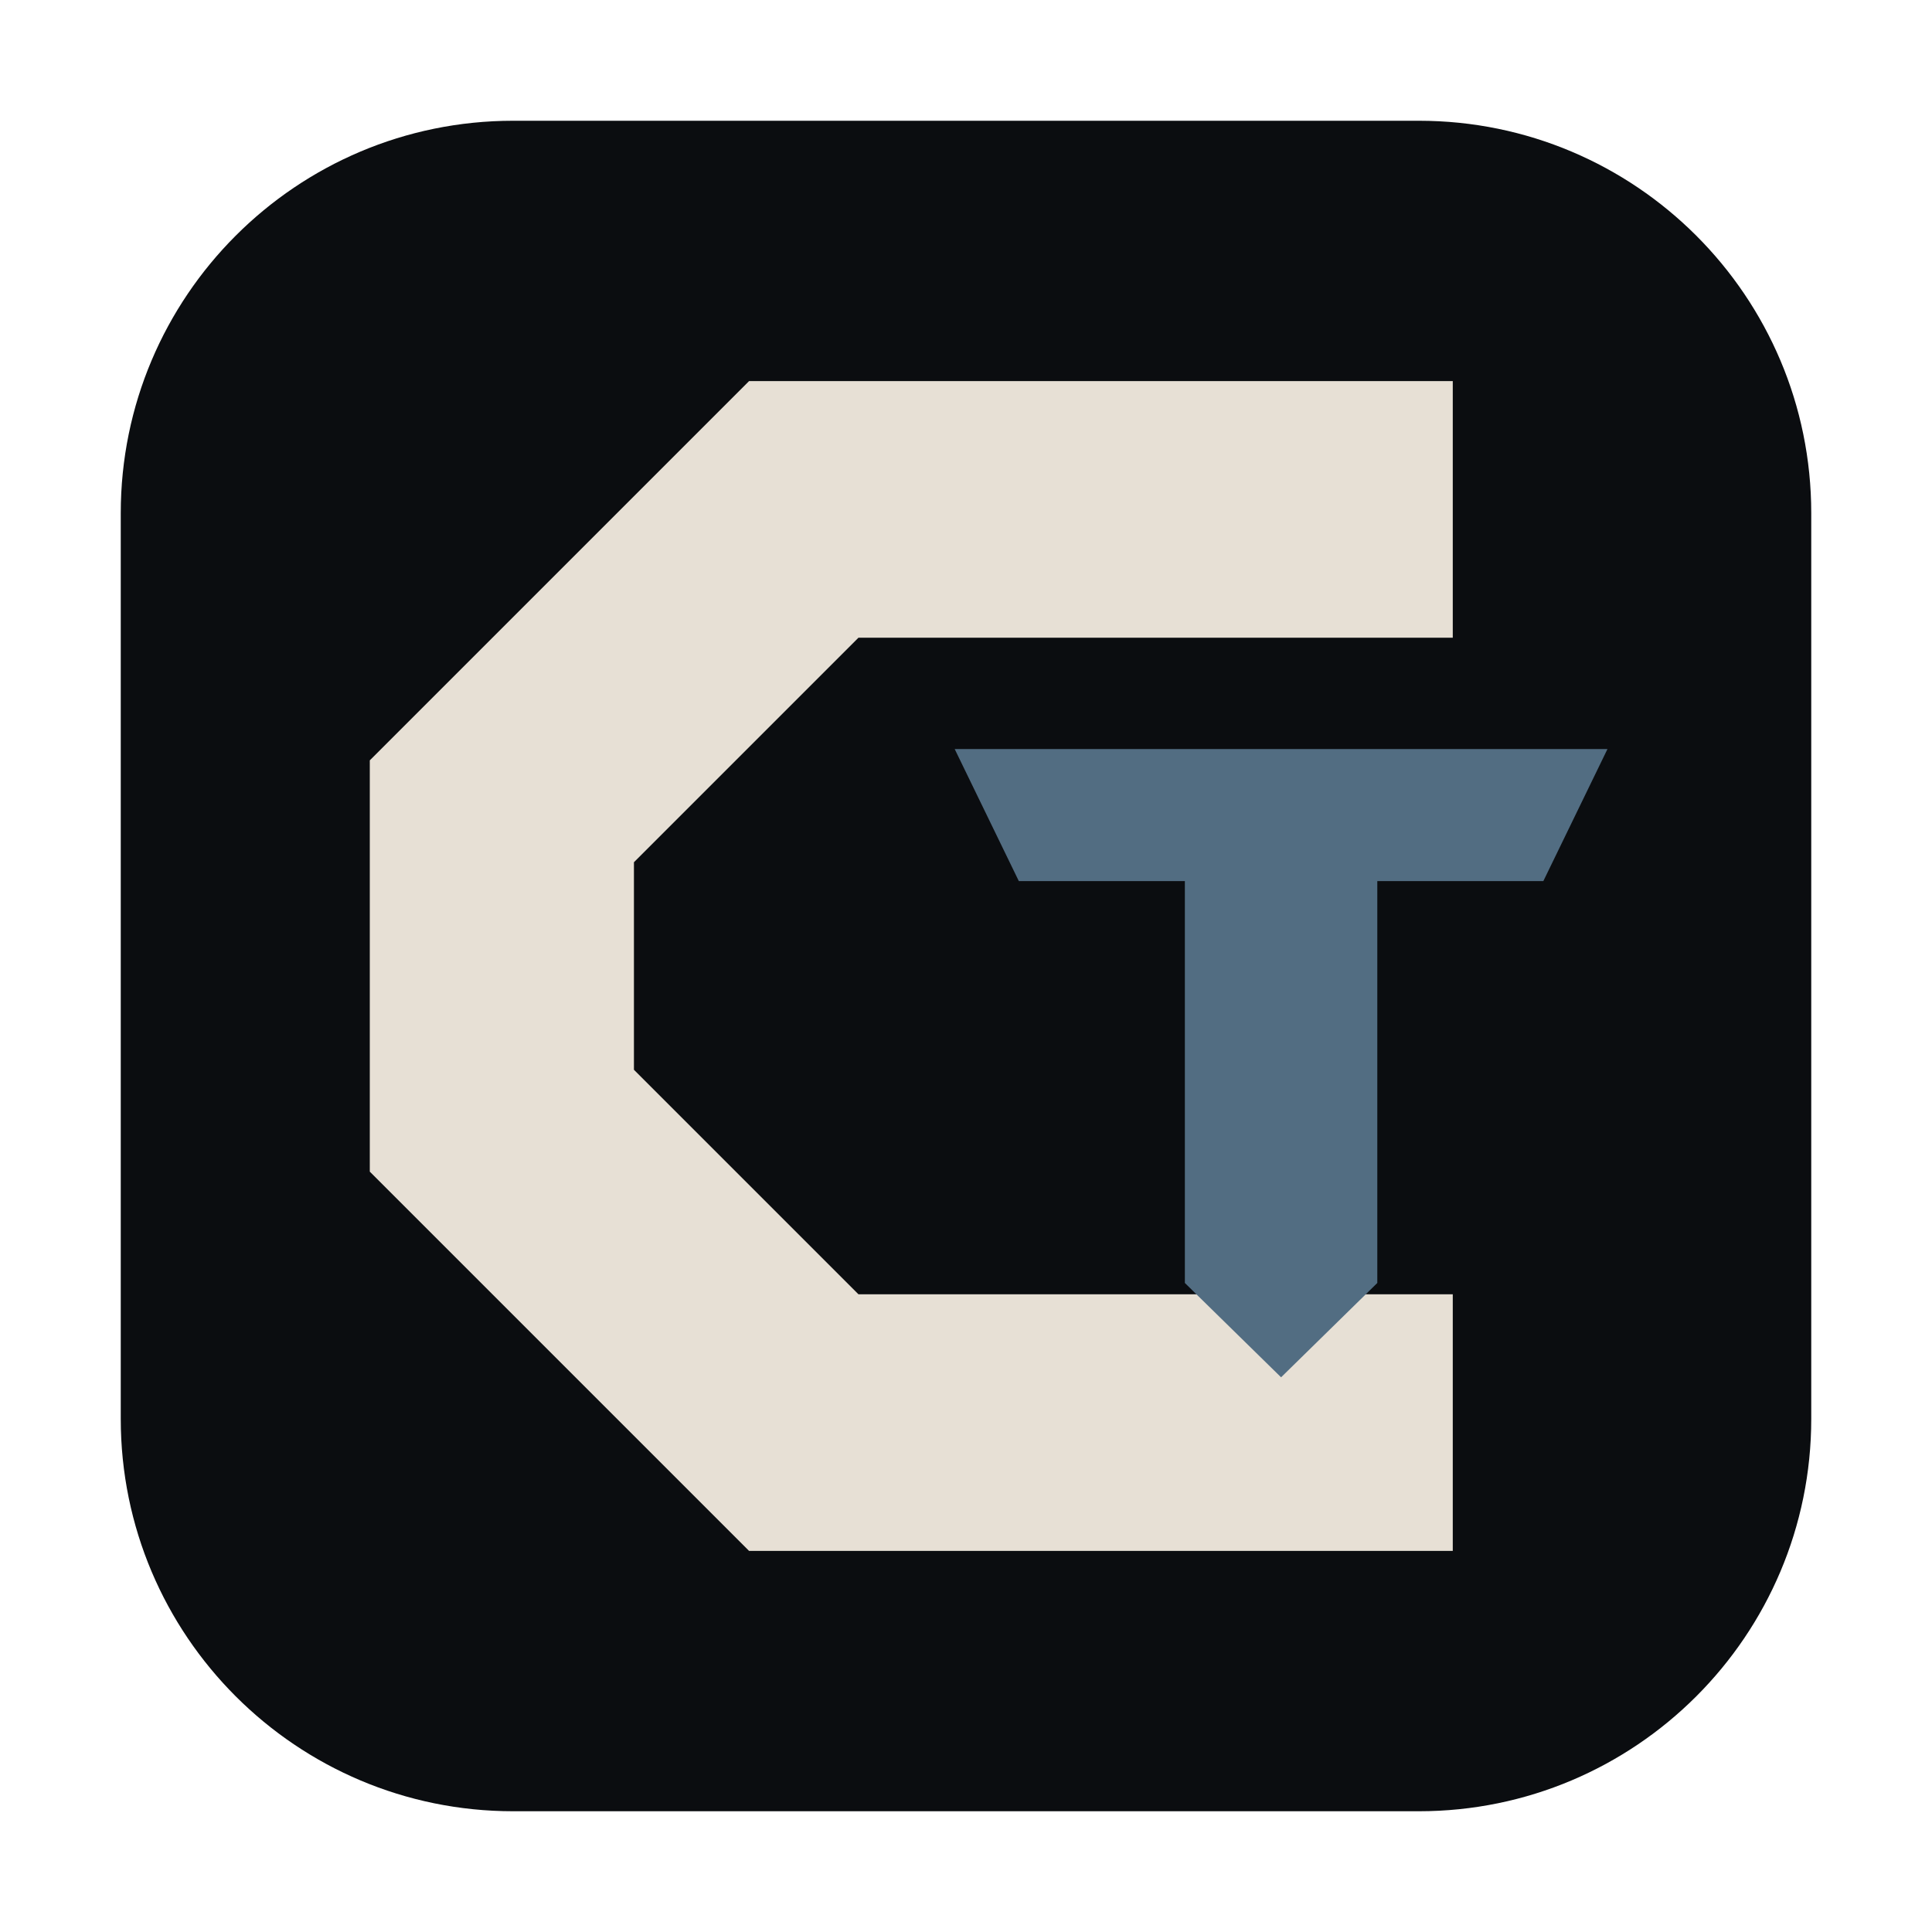
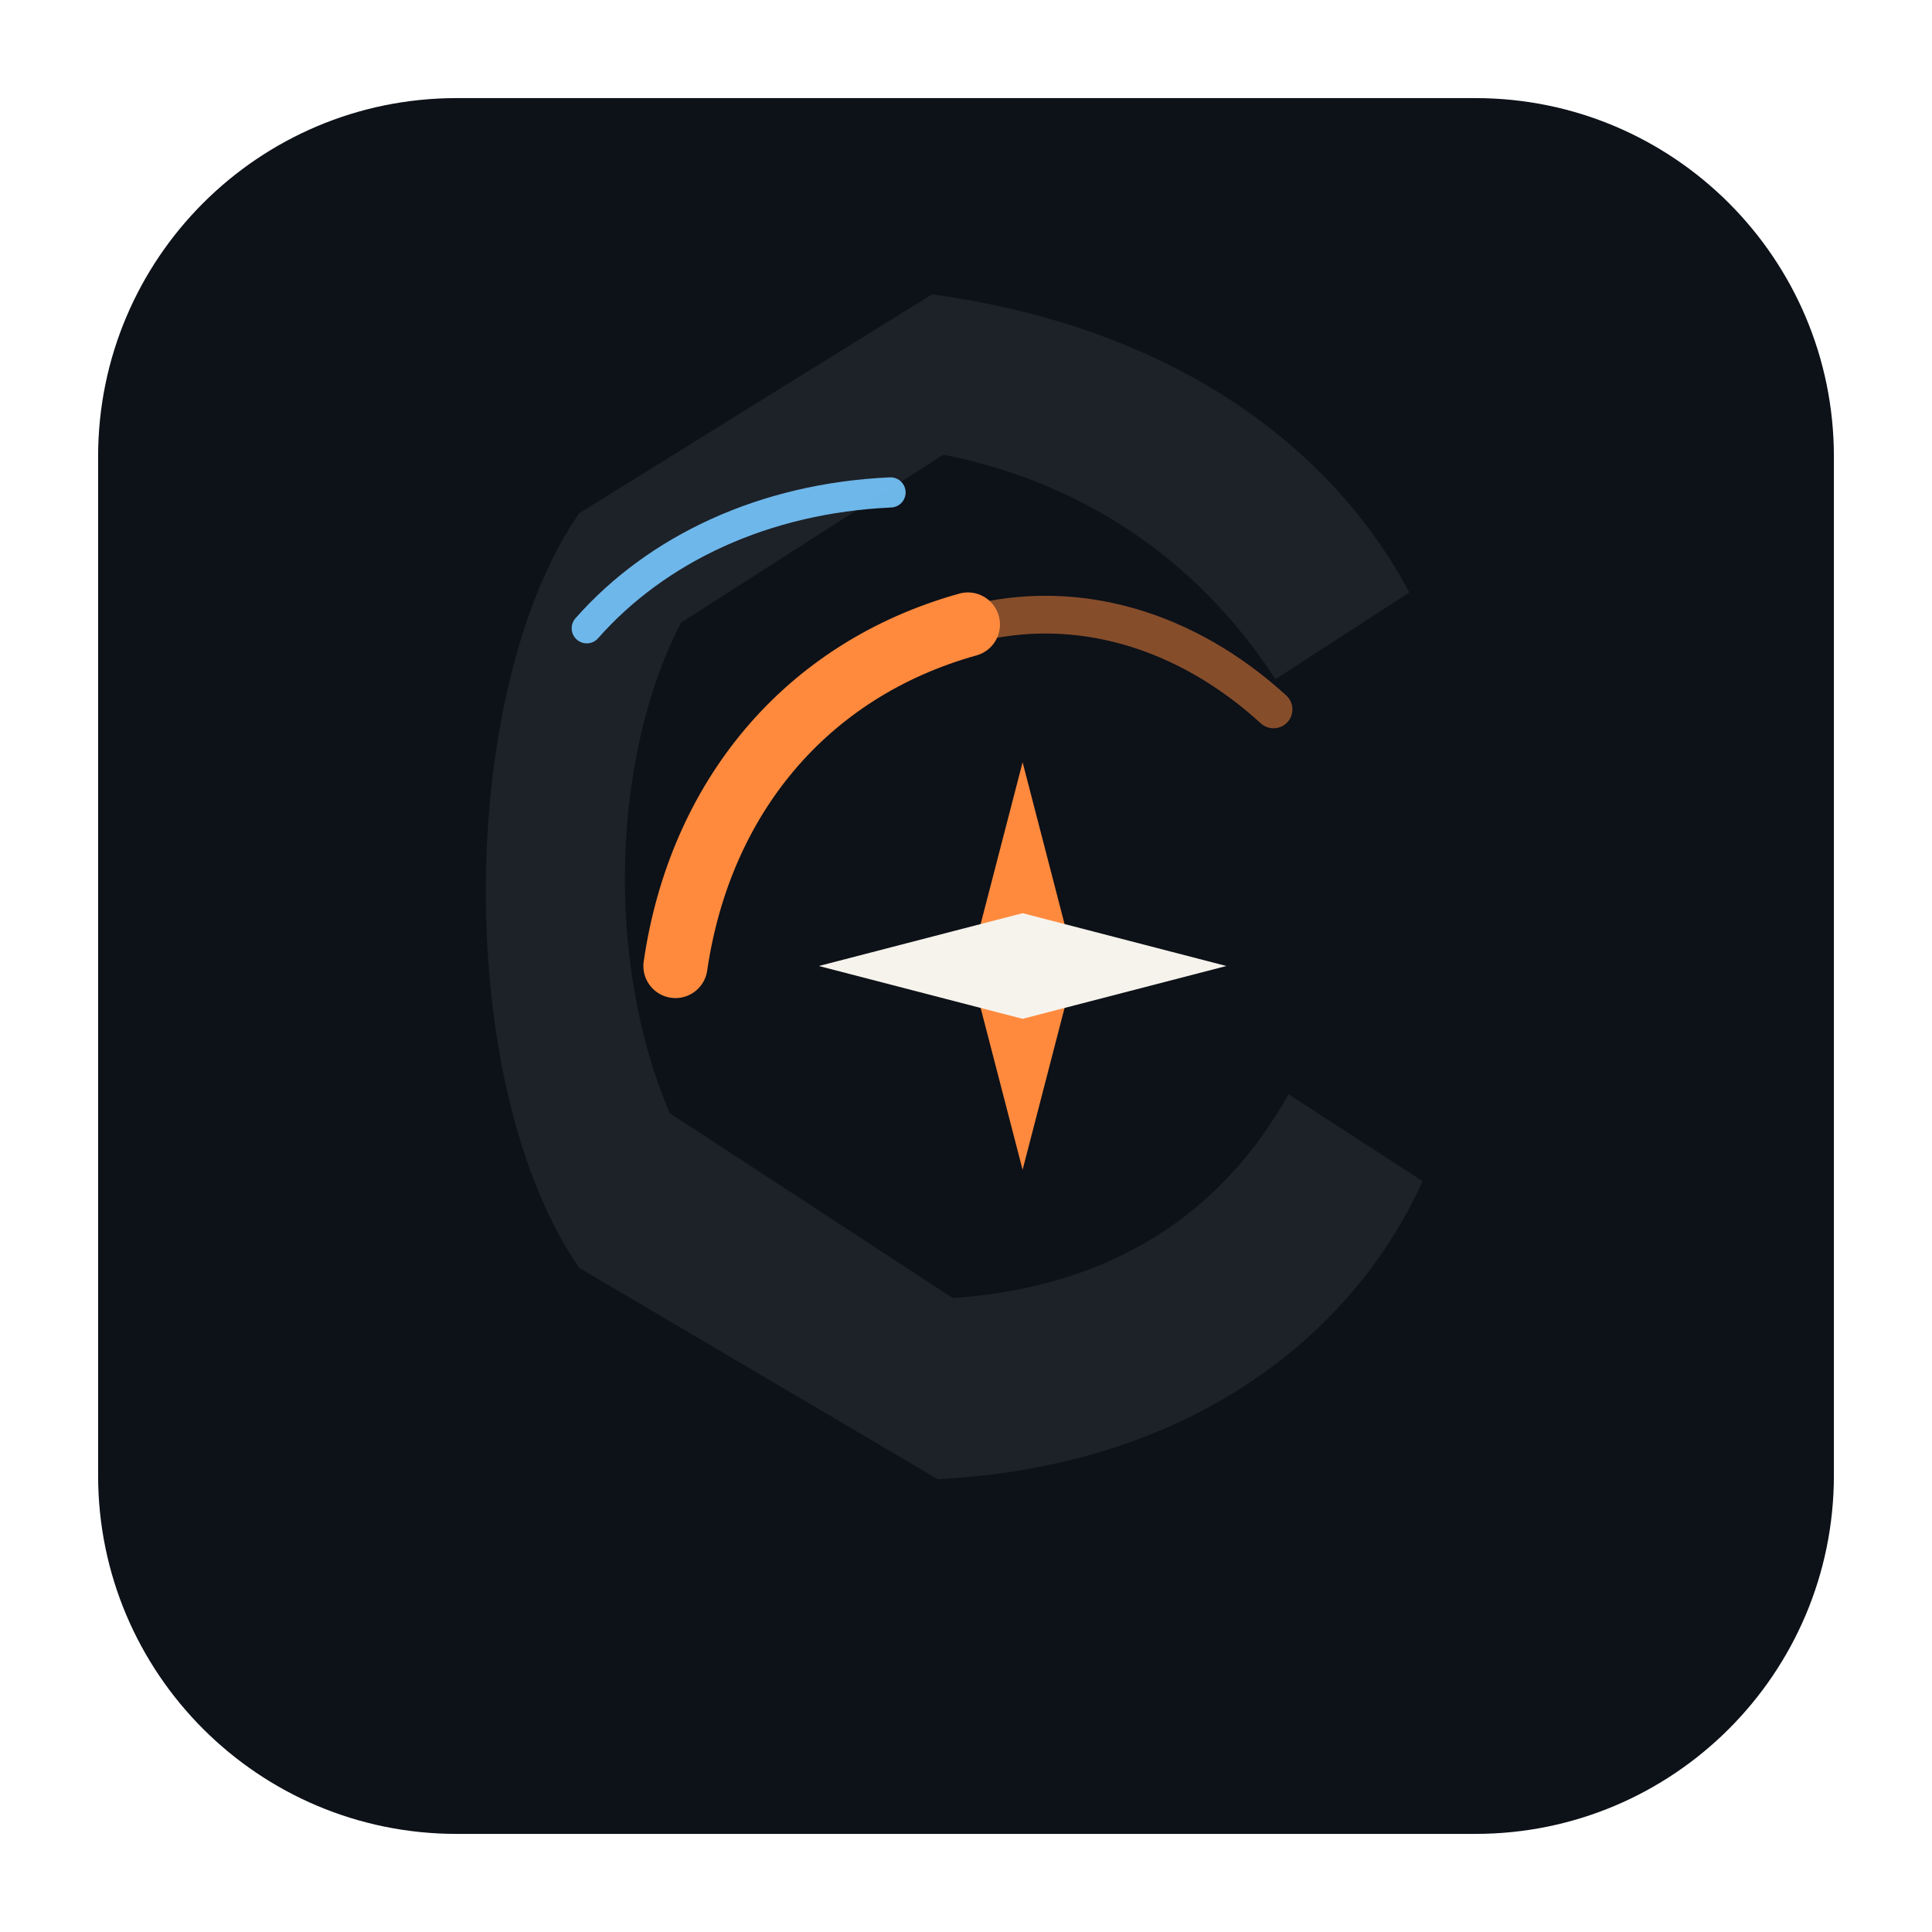
<svg xmlns="http://www.w3.org/2000/svg" viewBox="0 0 1024 1024" role="img" aria-labelledby="title desc">
-   <rect x="64" y="64" width="896" height="896" rx="208" fill="#0B0D10" />
-   <path d="M770 202H397L196 403V621L397 822H770V686H455L336 567V457L455 338H770V202Z" fill="#E7E0D5" />
-   <path d="M506 397H852L818 467H540L506 397Z" fill="#526D82" />
-   <path d="M628 451H730V680L679 730L628 680V451Z" fill="#526D82" />
+   <rect x="52" y="52" width="920" height="920" rx="190" fill="#0D1118" />
+   <path d="M307 272 L494 156 C625 174 707 239 747 314 L676 360 C639 303 581 257 500 241 L361 330 C325 399 320 508 355 590 L505 688 C591 682 648 642 683 580 L754 626 C718 706 633 777 497 784 L307 672 C240 575 242 366 307 272 Z" fill="#1D2128" />
+   <path d="M311 333 C348 291 405 264 472 261" fill="none" stroke="#77C8FF" stroke-width="16" stroke-linecap="round" opacity="0.9" />
+   <path d="M358 512 C371 423 427 355 513 331" fill="none" stroke="#FF8A3D" stroke-width="34" stroke-linecap="round" />
+   <path d="M514 331 C571 316 629 334 675 376" fill="none" stroke="#FF8A3D" stroke-width="20" stroke-linecap="round" opacity="0.5" />
+   <path d="M542 404 L570 512 L542 620 L514 512 Z" fill="#FF8A3D" />
+   <path d="M434 512 L542 484 L650 512 L542 540 Z" fill="#F6F3EC" />
</svg>
